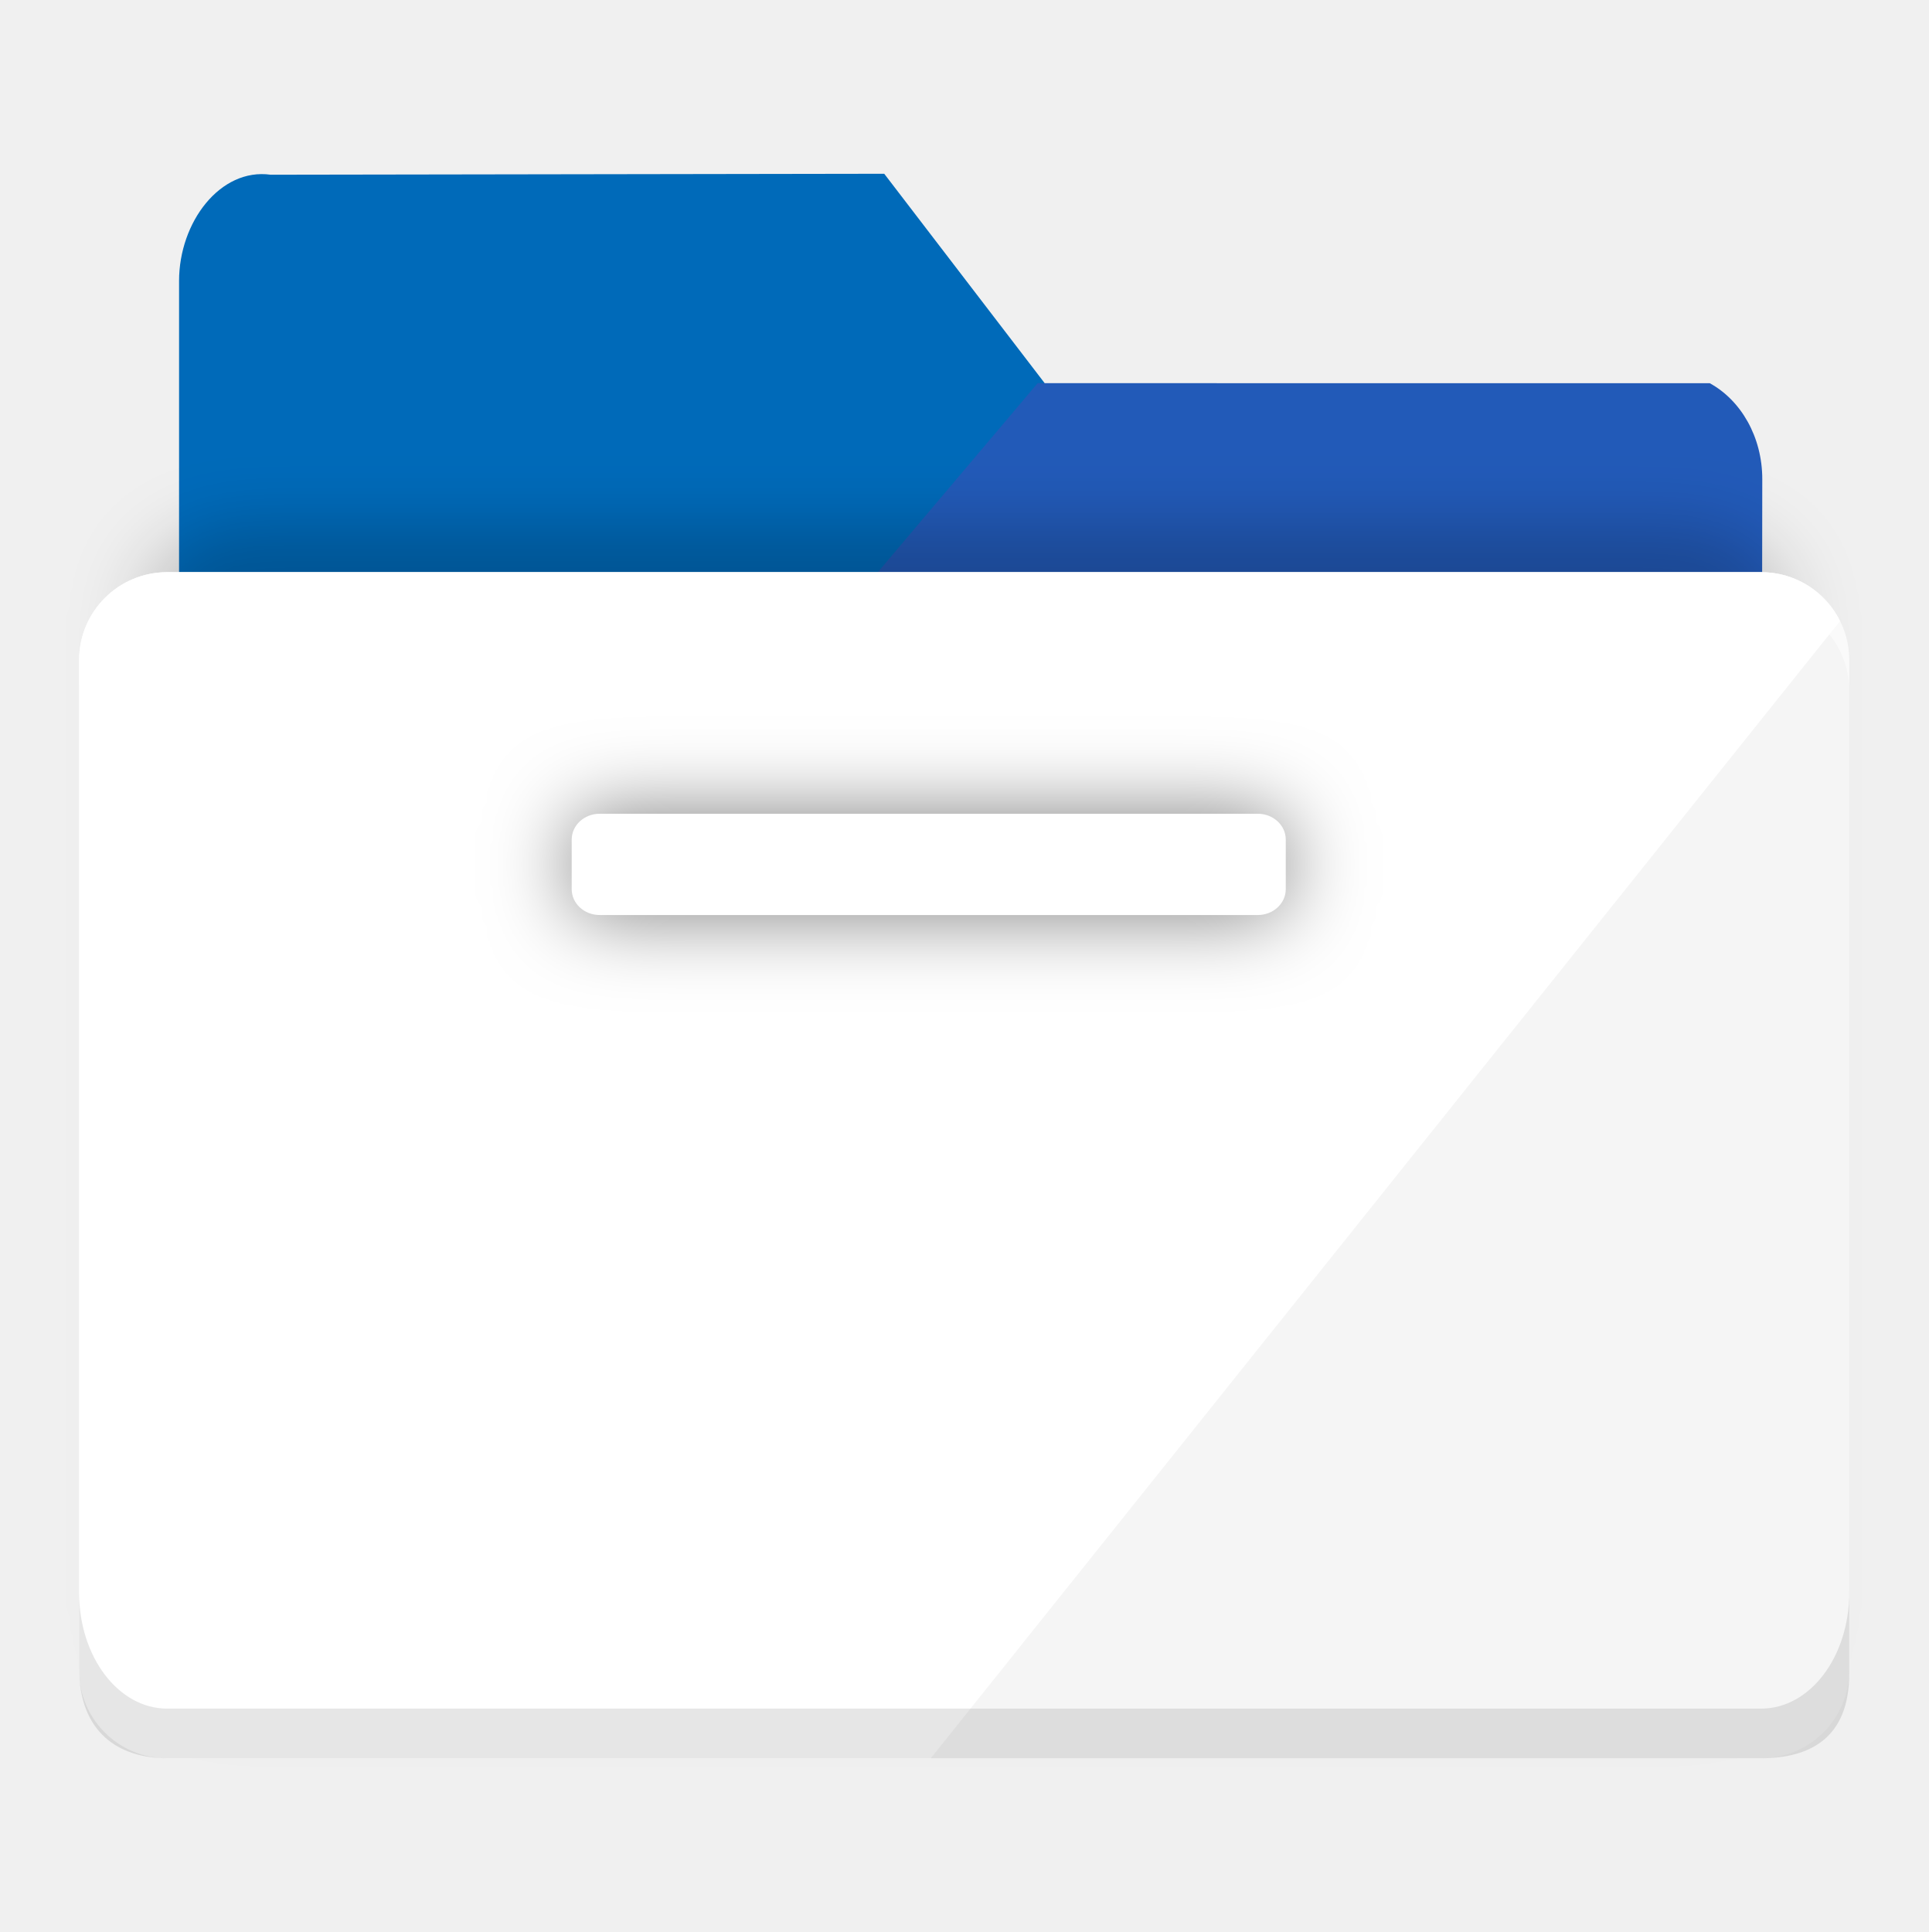
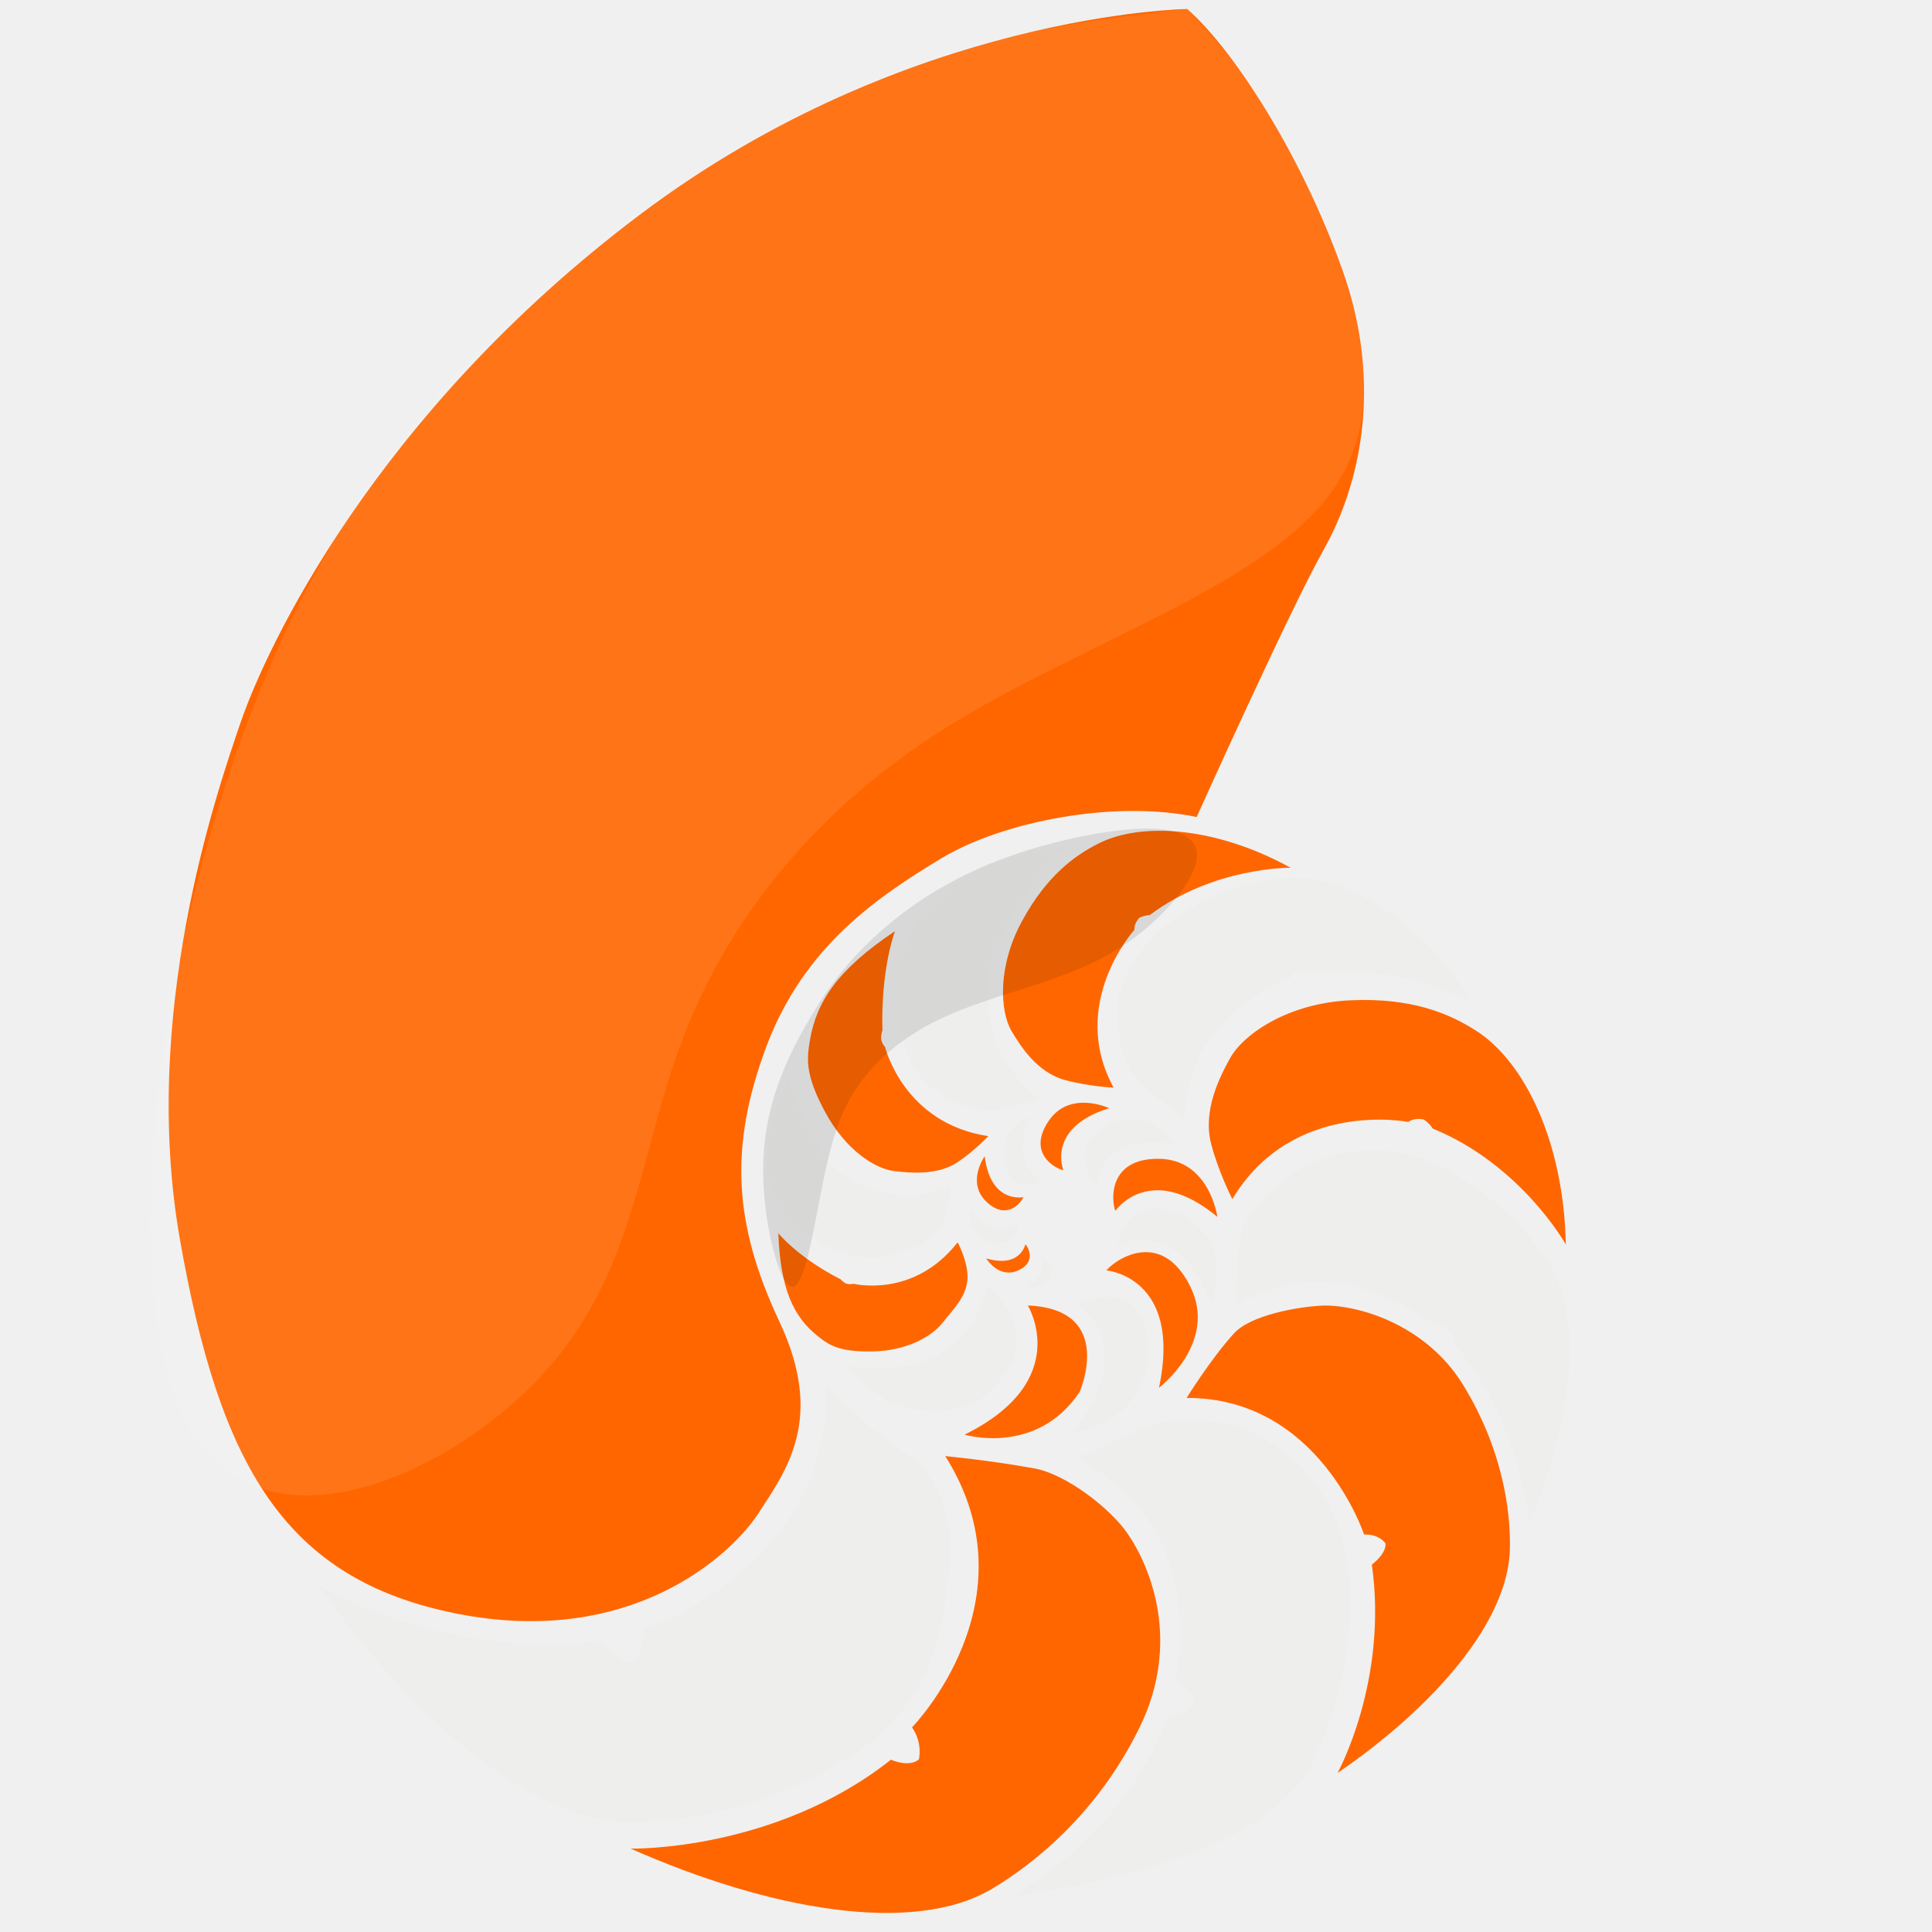
- <svg xmlns="http://www.w3.org/2000/svg" id="svg2" version="1.1" width="512" height="513" viewBox="0 0 512 513">
-   <defs id="defs6">
-     <filter style="color-interpolation-filters:sRGB" id="filter4422" x="-0.054" width="1.108" y="-0.068" height="1.135">
-       <feGaussianBlur stdDeviation="3.837" id="feGaussianBlur4424" />
-     </filter>
-     <filter style="color-interpolation-filters:sRGB" id="filter4162" x="-0.137" width="1.274" y="-0.966" height="2.932">
-       <feGaussianBlur stdDeviation="10.825" id="feGaussianBlur4164" />
-     </filter>
-   </defs>
-   <path style="opacity:1;fill:#006ab9;fill-opacity:1;stroke:none;stroke-width:11.797;stroke-linecap:butt;stroke-linejoin:miter;stroke-miterlimit:4;stroke-dasharray:23.593, 23.593;stroke-dashoffset:0;stroke-opacity:1" d="M 234.778,46.139 71.855,46.393 C 58.483,44.535 47.545,58.978 47.545,74.61 l 0,79.991 c 0.824,-0.085 1.653,-0.143 2.497,-0.143 l 183.143,0 44.173,-52.741 z" id="rect4264" />
-   <path style="fill:#225ab8;fill-opacity:1;fill-rule:evenodd;stroke:none;stroke-width:2.949px;stroke-linecap:butt;stroke-linejoin:miter;stroke-opacity:1" d="m 275.512,101.744 -44.577,52.714 230.963,0 c 2.053,0 4.05,0.266 5.975,0.745 l 0.038,-27.944 c 0.017,-11.263 -5.686,-20.992 -13.953,-25.511 z" id="path4266" />
-   <rect style="opacity:0.2;fill:#000000;fill-opacity:1;stroke:none;stroke-width:4;stroke-linecap:butt;stroke-linejoin:miter;stroke-miterlimit:4;stroke-dasharray:8, 8;stroke-dashoffset:0;stroke-opacity:1;filter:url(#filter4422)" id="rect4161-3" width="170.715" height="136.251" x="399.143" y="541.874" ry="10.119" transform="matrix(2.551029,0,0,2.288135,-979.9733,-1100.606)" />
-   <rect style="opacity:1;fill:#f5f5f5;fill-opacity:1;stroke:none;stroke-width:10.09;stroke-linecap:butt;stroke-linejoin:miter;stroke-miterlimit:4;stroke-dasharray:20.181, 20.181;stroke-dashoffset:0;stroke-opacity:1" id="rect4161" width="470" height="314.931" x="21" y="151.931" ry="23.389" />
-   <path style="opacity:1;fill:#ffffff;fill-opacity:1;stroke:none;stroke-width:10.09;stroke-linecap:butt;stroke-linejoin:miter;stroke-miterlimit:4;stroke-dasharray:20.181, 20.181;stroke-dashoffset:0;stroke-opacity:1" d="M 44.389 151.93 C 31.431 151.93 21 162.363 21 175.32 L 21 443.473 C 21 456.43 31.431 466.861 44.389 466.861 L 247.146 466.861 L 488.559 164.885 C 484.736 157.195 476.813 151.93 467.611 151.93 L 44.389 151.93 z " id="rect4161-4" />
-   <rect style="opacity:0.5;fill:#000000;fill-opacity:1;fill-rule:evenodd;stroke:#c79999;stroke-width:0;stroke-linecap:butt;stroke-linejoin:miter;stroke-miterlimit:4;stroke-dasharray:none;stroke-dashoffset:0;stroke-opacity:1;filter:url(#filter4162)" id="rect4163-3" width="189.598" height="26.893" x="151.793" y="216.072" ry="6.865" rx="7.42" />
-   <rect style="opacity:1;fill:#ffffff;fill-opacity:1;fill-rule:evenodd;stroke:#c79999;stroke-width:0;stroke-linecap:butt;stroke-linejoin:miter;stroke-miterlimit:4;stroke-dasharray:none;stroke-dashoffset:0;stroke-opacity:1" id="rect4163" width="189.598" height="26.893" x="151.793" y="216.072" ry="6.865" rx="7.42" />
-   <path style="opacity:0.1;fill:#000000;fill-opacity:1;stroke:none;stroke-width:11.582;stroke-linecap:butt;stroke-linejoin:miter;stroke-miterlimit:4;stroke-dasharray:23.164, 23.164;stroke-dashoffset:0;stroke-opacity:1" d="m 21,422.874 0,20.014 c 0,17.071 10.431,23.973 23.389,23.973 l 423.223,0 c 12.957,0 23.389,-5.368 23.389,-22.439 l 0,-21.549 c 0,17.071 -10.431,30.813 -23.389,30.813 l -423.223,0 C 31.431,453.687 21,439.944 21,422.874 Z" id="rect4161-9" />
-   <path style="opacity:0.5;fill:#ffffff;fill-opacity:1;stroke:none;stroke-width:10.09;stroke-linecap:butt;stroke-linejoin:miter;stroke-miterlimit:4;stroke-dasharray:20.181, 20.181;stroke-dashoffset:0;stroke-opacity:1" d="M 44.389 151.932 C 31.431 151.932 21 162.363 21 175.32 L 21 183.32 C 21 170.363 31.431 159.932 44.389 159.932 L 467.611 159.932 C 480.569 159.932 491 170.363 491 183.32 L 491 175.32 C 491 162.363 480.569 151.932 467.611 151.932 L 44.389 151.932 z " id="rect4161-8" />
+ <svg xmlns="http://www.w3.org/2000/svg" width="64px" height="64px" viewBox="0 0 64 64" version="1.1" id="SVGRoot">
+   <defs id="defs4485">
+     </defs>
+   <g id="layer1">
+     <g id="g5565" transform="matrix(0.2072237,0,0,0.2072237,-19.21564,-12.23931)" style="fill:#ffffff">
+       <path d="m 284.027,189.669 c 0,0 14.856,-33.049 20.314,-42.752 5.458,-9.703 9.703,-25.772 3.032,-44.571 -6.671,-18.799 -17.587,-35.477 -24.863,-41.843 0,0 -44.571,0.607 -87.323,32.747 -42.752,32.14 -60.035,69.737 -63.977,81.259 -3.942,11.522 -16.07,46.699 -9.703,82.78 6.367,36.081 16.676,54.274 44.268,59.731 27.592,5.457 43.662,-9.097 48.21,-16.07 4.548,-6.973 10.612,-15.161 3.335,-30.624 -7.277,-15.463 -8.102,-27.894 -2.08,-43.964 6.022,-16.07 17.847,-23.953 27.853,-30.018 10.006,-6.064 27.896,-9.409 40.934,-6.675 z" id="svg_1" style="fill:#ff6600;stroke:#231f20;stroke-width:0" />
+       <path d="m 143.645,312.527 c 0,0 20.082,12.135 45.318,8.806 0,0 2.685,3.759 4.94,3.437 0,0 2.041,-1.985 1.826,-5.342 0,0 29.854,-9.588 29.103,-38.902 0,0 5.799,6.338 12.242,10.526 6.443,4.188 8.162,11.705 7.41,18.686 -0.752,6.981 -1.612,20.83 -15.25,29.744 -13.638,8.914 -27.422,10.82 -35.867,10.82 -15.786,0 -34.688,-16.514 -49.722,-37.775 z" id="svg_2" style="fill:#eeeeec;stroke:#231f20;stroke-width:0" />
+       <path d="m 193.542,354.582 c 0,0 23.001,0.501 41.615,-14.22 0,0 2.802,1.305 4.454,-0.03 0,0 0.687,-2.561 -1.086,-5.139 0,0 19.888,-20.313 5.306,-43.361 0,0 7.246,0.685 14.288,1.976 5.024,0.921 12.012,6.307 14.812,10.339 3.725,5.365 8.645,17.404 1.978,31.043 -6.665,13.64 -16.789,21.75 -23.55,25.787 -12.637,7.546 -35.644,3.395 -57.817,-6.395 z" id="svg_3" style="fill:#ff6600;stroke:#231f20;stroke-width:0" />
+       <path d="m 254.129,362.298 c 0,0 17.903,-8.827 25.295,-28.81 0,0 3.783,-0.555 4.426,-2.349 0,0 -0.652,-2.271 -3.182,-3.396 0,0 5.795,-24.838 -15.859,-35.488 0,0 5.82,-2.898 11.765,-5.239 4.241,-1.671 12.021,-0.872 15.997,0.875 5.293,2.323 14.555,9.16 15.744,22.68 1.191,13.521 -2.781,24.468 -6.067,30.729 C 296.106,353.003 275.47,359.281 254.129,362.298 Z" id="svg_4" style="fill:#eeeeec;stroke:#231f20;stroke-width:0" />
+       <path d="m 306.544,342.491 c 0,0 8.117,-14.685 5.488,-33.319 0,0 2.366,-1.739 2.172,-3.398 0,0 -0.992,-1.507 -3.416,-1.404 0,0 -7.21,-21.916 -28.368,-21.836 0,0 3.791,-6.141 7.546,-10.296 2.679,-2.965 10.259,-4.279 14.063,-4.458 5.061,-0.238 16.432,2.594 22.638,12.746 6.208,10.152 7.57,19.933 7.432,26.131 -0.258,11.583 -11.975,25.144 -27.555,35.834 z" id="svg_5" style="fill:#ff6600;stroke:#231f20;stroke-width:0" />
+       <path d="m 337.183,302.41 c 0,0 -1.188,-15.722 -11.976,-28.522 0,0 -0.022,-0.756 -0.683,-2.056 0,0 -1.051,-1.104 -2.525,-0.975 0,0 -15.792,-13.108 -31.697,-3.05 0,0 -0.046,-6.417 0.819,-11.323 0.618,-3.501 5.709,-8.074 8.49,-10.007 3.7,-2.57 13.608,-5.811 23.083,-1.094 9.477,4.718 15.125,11.443 17.952,16.18 5.281,8.851 3.225,25.428 -3.463,40.847 z" id="svg_6" style="fill:#eeeeec;stroke:#231f20;stroke-width:0" />
+       <path d="m 343.04,258.006 c 0,0 -7.135,-12.766 -21.286,-18.536 0,0 -0.314,-0.63 -1.382,-1.422 0,0 -1.322,-0.439 -2.524,0.363 0,0 -18.524,-3.675 -28.12,12.337 0,0 -2.177,-4.208 -3.374,-8.769 -1.418,-5.401 1.365,-10.746 2.976,-13.692 2.142,-3.92 9.313,-8.852 19.201,-9.315 9.89,-0.461 15.832,2.117 20.078,4.802 7.935,5.015 14.106,18.015 14.431,34.232 z" id="svg_7" style="fill:#ff6600;stroke:#231f20;stroke-width:0" />
+       <path d="m 328.187,219.382 c 0,0 -11.684,-6.648 -25.706,-4.751 0,0 -0.544,-0.345 -1.771,-0.479 0,0 -1.263,0.256 -1.85,1.413 0,0 -16.539,5.477 -16.72,22.137 0,0 -3.713,-2.27 -6.805,-5.251 -3.663,-3.531 -3.938,-8.903 -4.029,-11.901 -0.121,-3.984 3.308,-11.007 11.001,-15.802 7.695,-4.794 13.655,-5.471 18.31,-5.306 8.697,0.31 19.72,7.573 27.57,19.94 z" id="svg_8" style="fill:#eeeeec;stroke:#231f20;stroke-width:0" />
+       <path d="m 299.048,197.781 c 0,0 -12.249,-0.174 -22.521,7.568 0,0 -0.586,-0.036 -1.619,0.399 0,0 -0.887,0.767 -0.832,1.957 0,0 -10.661,11.738 -3.33,25.226 0,0 -3.963,-0.181 -7.754,-1.209 -4.489,-1.221 -7.117,-5.423 -8.535,-7.796 -1.883,-3.152 -2.313,-10.323 1.637,-17.594 3.953,-7.268 8.377,-10.453 12.143,-12.383 7.036,-3.603 19.038,-2.642 30.811,3.832 z" id="svg_9" style="fill:#ff6600;stroke:#231f20;stroke-width:0" />
+       <path d="m 263.215,194.366 c 0,0 -5.492,4.762 -10.874,14.939 0,0 -0.389,0.231 -0.905,1.153 0,0 -0.349,0.724 -0.169,1.708 0,0 -4.055,13.705 7.651,22.566 0,0 -3.387,1.239 -6.98,1.7 -4.256,0.543 -8.191,-2.097 -10.357,-3.611 -2.878,-2.012 -5.552,-7.444 -5.258,-15 0.297,-7.553 1.861,-9.927 4.21,-12.888 4.389,-5.531 10.395,-9.02 22.682,-10.567 z" id="svg_10" style="fill:#eeeeec;stroke:#231f20;stroke-width:0" />
+       <path d="m 235.805,207.909 c 0,0 -2.286,5.896 -2.015,15.915 0,0 -0.21,0.336 -0.209,1.256 0,0 0.046,0.697 0.641,1.381 0,0 2.956,12.188 16.492,14.225 0,0 -2.184,2.332 -4.889,4.153 -3.207,2.152 -7.602,1.729 -10.05,1.448 -3.252,-0.373 -7.897,-3.458 -11.102,-9.385 -3.201,-5.926 -3.014,-8.389 -2.458,-11.622 1.042,-6.042 4.325,-11.175 13.59,-17.371 z" id="svg_11" style="fill:#ff6600;stroke:#231f20;stroke-width:0" />
+       <path d="m 218.893,231.129 c 0,0 0.887,5.376 5.528,12.655 0,0 -0.01,0.343 0.398,1.02 0,0 0.344,0.495 1.095,0.735 0,0 7.625,7.687 18.735,3.156 0,0 0.025,3.331 -1.209,5.882 -1.465,3.02 -4.749,3.787 -7.576,4.915 -2.665,1.063 -7.486,0.967 -12.527,-1.982 -5.037,-2.949 -5.987,-4.854 -7,-7.489 -1.89,-4.929 -1.688,-10.184 2.556,-18.892 z" id="svg_12" style="fill:#eeeeec;stroke:#231f20;stroke-width:0" />
+       <path d="m 217.148,256.201 c 0,0 3.068,3.859 10.029,7.408 0,0 0.141,0.279 0.769,0.62 0,0 0.497,0.227 1.214,0.052 0,0 9.571,2.42 16.653,-6.614 0,0 1.474,2.646 1.581,5.283 0.123,3.128 -2.22,5.342 -4.033,7.62 -1.709,2.149 -5.683,4.425 -11.08,4.526 -5.394,0.104 -7,-0.954 -8.975,-2.564 -3.69,-3.014 -5.818,-7.308 -6.158,-16.331 z" id="svg_13" style="fill:#ff6600;stroke:#231f20;stroke-width:0" />
+       <path d="m 250.408,264.633 c 0,0 -1.631,15.89 -22.475,12.809 0,0 8.096,11.058 20.904,5.801 0,-0.001 13.352,-9.125 1.571,-18.61 z" id="svg_14" style="fill:#eeeeec;stroke:#231f20;stroke-width:0" />
+       <path d="m 257.035,267.757 c 0,0 7.376,12.02 -10.117,20.646 0,0 11.538,3.479 18.412,-6.853 0,0.001 5.791,-13.224 -8.295,-13.793 z" id="svg_15" style="fill:#ff6600;stroke:#231f20;stroke-width:0" />
+       <path d="m 264.988,267.65 c 0,0 10.399,6.391 -0.94,20.54 0,0 11.468,-1.307 12.338,-12.742 -3e-5,0 0.429,-13.26 -11.398,-7.798 z" id="svg_16" style="fill:#eeeeec;stroke:#231f20;stroke-width:0" />
+       <path d="m 269.594,262.142 c 0,0 12.164,1.021 8.413,18.762 0,0 9.506,-7.213 4.966,-16.251 -4.539,-9.039 -11.668,-4.501 -13.379,-2.511 z" id="svg_17" style="fill:#ff6600;stroke:#231f20;stroke-width:0" />
+       <path d="m 271.349,257.995 c 0,0 9.445,-4.779 15.066,9.426 0,0 3.596,-9.385 -4.021,-13.704 -7.617,-4.321 -10.725,2.102 -11.045,4.278 z" id="svg_18" style="fill:#eeeeec;stroke:#231f20;stroke-width:0" />
+       <path d="m 271.02,252.632 c 0,0 5.516,-8.023 16.317,0.963 0,0 -1.237,-9.16 -9.29,-9.287 -8.053,-0.129 -7.729,6.426 -7.027,8.324 z" id="svg_19" style="fill:#ff6600;stroke:#231f20;stroke-width:0" />
+       <path d="m 268.052,248.221 c 0,0 0.775,-8.434 12.794,-6.206 0,0 -4.833,-6.427 -10.999,-3.099 -6.166,3.325 -3.134,8.163 -1.795,9.305 z" id="svg_20" style="fill:#eeeeec;stroke:#231f20;stroke-width:0" />
+       <path d="m 262.726,246.141 c 0,0 -2.808,-6.784 7.313,-9.926 0,0 -6.303,-2.98 -9.69,2.063 -3.39,5.038 0.889,7.527 2.377,7.863 z" id="svg_21" style="fill:#ff6600;stroke:#231f20;stroke-width:0" />
+       <path d="m 259.591,247.783 c 0,0 -5.906,-2.115 -2.089,-10.325 0,0 -5.502,2.28 -4.253,7.319 1.245,5.036 5.276,3.755 6.342,3.006 z" id="svg_22" style="fill:#eeeeec;stroke:#231f20;stroke-width:0" />
+       <path d="m 256.328,250.432 c 0,0 -5.238,1.144 -6.192,-6.537 0,0 -2.954,4.147 0.234,7.232 3.186,3.086 5.525,0.33 5.958,-0.695 z" id="svg_23" style="fill:#ff6600;stroke:#231f20;stroke-width:0" />
+       <path d="m 255.353,254.311 c 0,0 -3.25,3.349 -7.636,-1.765 0,0 -0.148,4.431 3.649,5.135 3.793,0.707 4.165,-2.418 3.987,-3.37 z" id="svg_24" style="fill:#eeeeec;stroke:#231f20;stroke-width:0" />
+       <path d="m 256.643,257.963 c 0,0 -0.774,3.889 -6.262,2.263 0,0 1.938,3.23 4.972,1.98 3.032,-1.245 1.857,-3.645 1.29,-4.243 z" id="svg_25" style="fill:#ff6600;stroke:#231f20;stroke-width:0" />
+       <path d="m 259.078,260.183 c 0,0 1.553,2.583 -2.364,4.475 0,0 2.741,0.826 3.808,-1.429 1.069,-2.25 -0.82,-3 -1.444,-3.046 z" id="svg_26" style="fill:#eeeeec;stroke:#231f20;stroke-width:0" />
+     </g>
+     <path style="fill:#ffffff;fill-opacity:0.09;stroke:none;stroke-width:1px;stroke-linecap:butt;stroke-linejoin:miter;stroke-opacity:1" d="m 39.327,0.298 c 1.2,1.308 2.401,2.615 3.859,5.481 1.458,2.866 3.175,7.29 0.965,10.455 -2.211,3.165 -8.349,5.071 -12.822,7.875 -4.473,2.804 -7.277,6.504 -8.733,10.355 -1.456,3.852 -1.562,7.851 -4.767,11.22 C 14.624,49.052 8.32,51.788 6.013,46.823 3.706,41.858 5.4,29.197 9.731,20.37 14.063,11.544 21.032,6.553 26.404,3.847 31.777,1.141 35.551,0.72 39.327,0.298 Z" id="path5755" />
+     <path style="fill:#000000;fill-opacity:0.101;stroke:none;stroke-width:1px;stroke-linecap:butt;stroke-linejoin:miter;stroke-opacity:1" d="m 26.245,42.631 c -0.437,-0.019 -1.008,-2.243 -0.962,-4.096 0.046,-1.853 0.708,-3.334 1.398,-4.549 0.69,-1.215 1.407,-2.164 2.424,-3.076 1.016,-0.912 2.331,-1.787 4.031,-2.433 1.699,-0.646 3.783,-1.062 5.033,-1.027 1.25,0.036 1.668,0.524 1.408,1.279 -0.26,0.755 -1.198,1.776 -2.205,2.481 -1.007,0.705 -2.076,1.089 -3.188,1.449 -1.112,0.36 -2.254,0.692 -3.239,1.193 -0.985,0.5 -1.808,1.166 -2.391,1.935 -0.584,0.768 -0.922,1.625 -1.245,3.152 -0.323,1.527 -0.626,3.71 -1.064,3.691 z" id="path5783" />
+   </g>
</svg>
